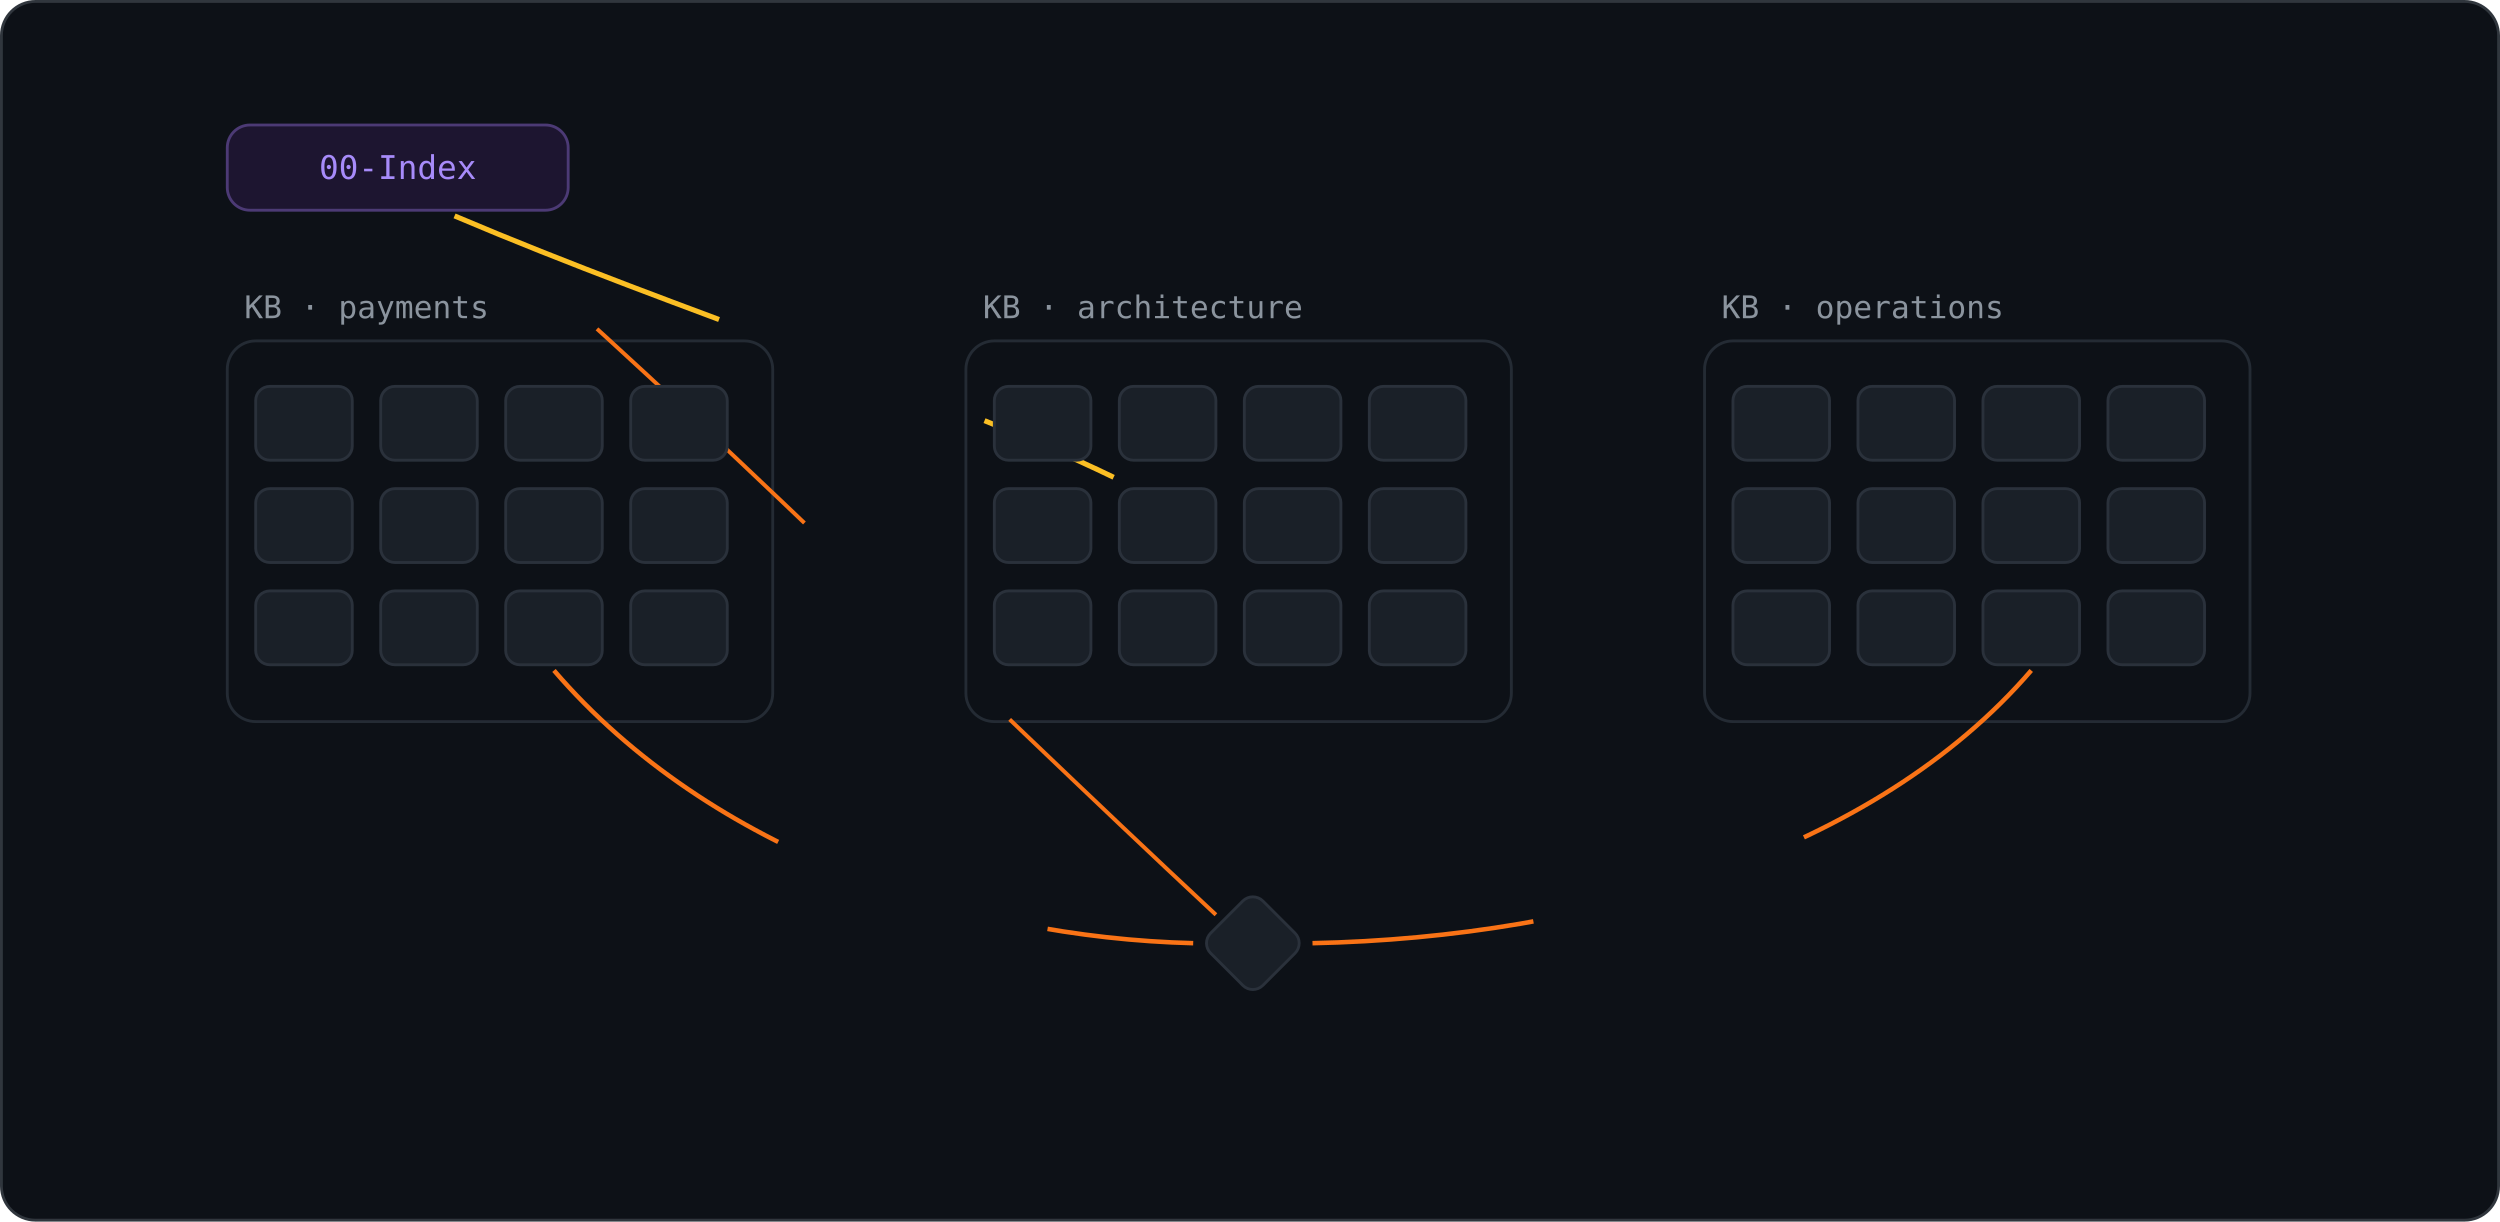
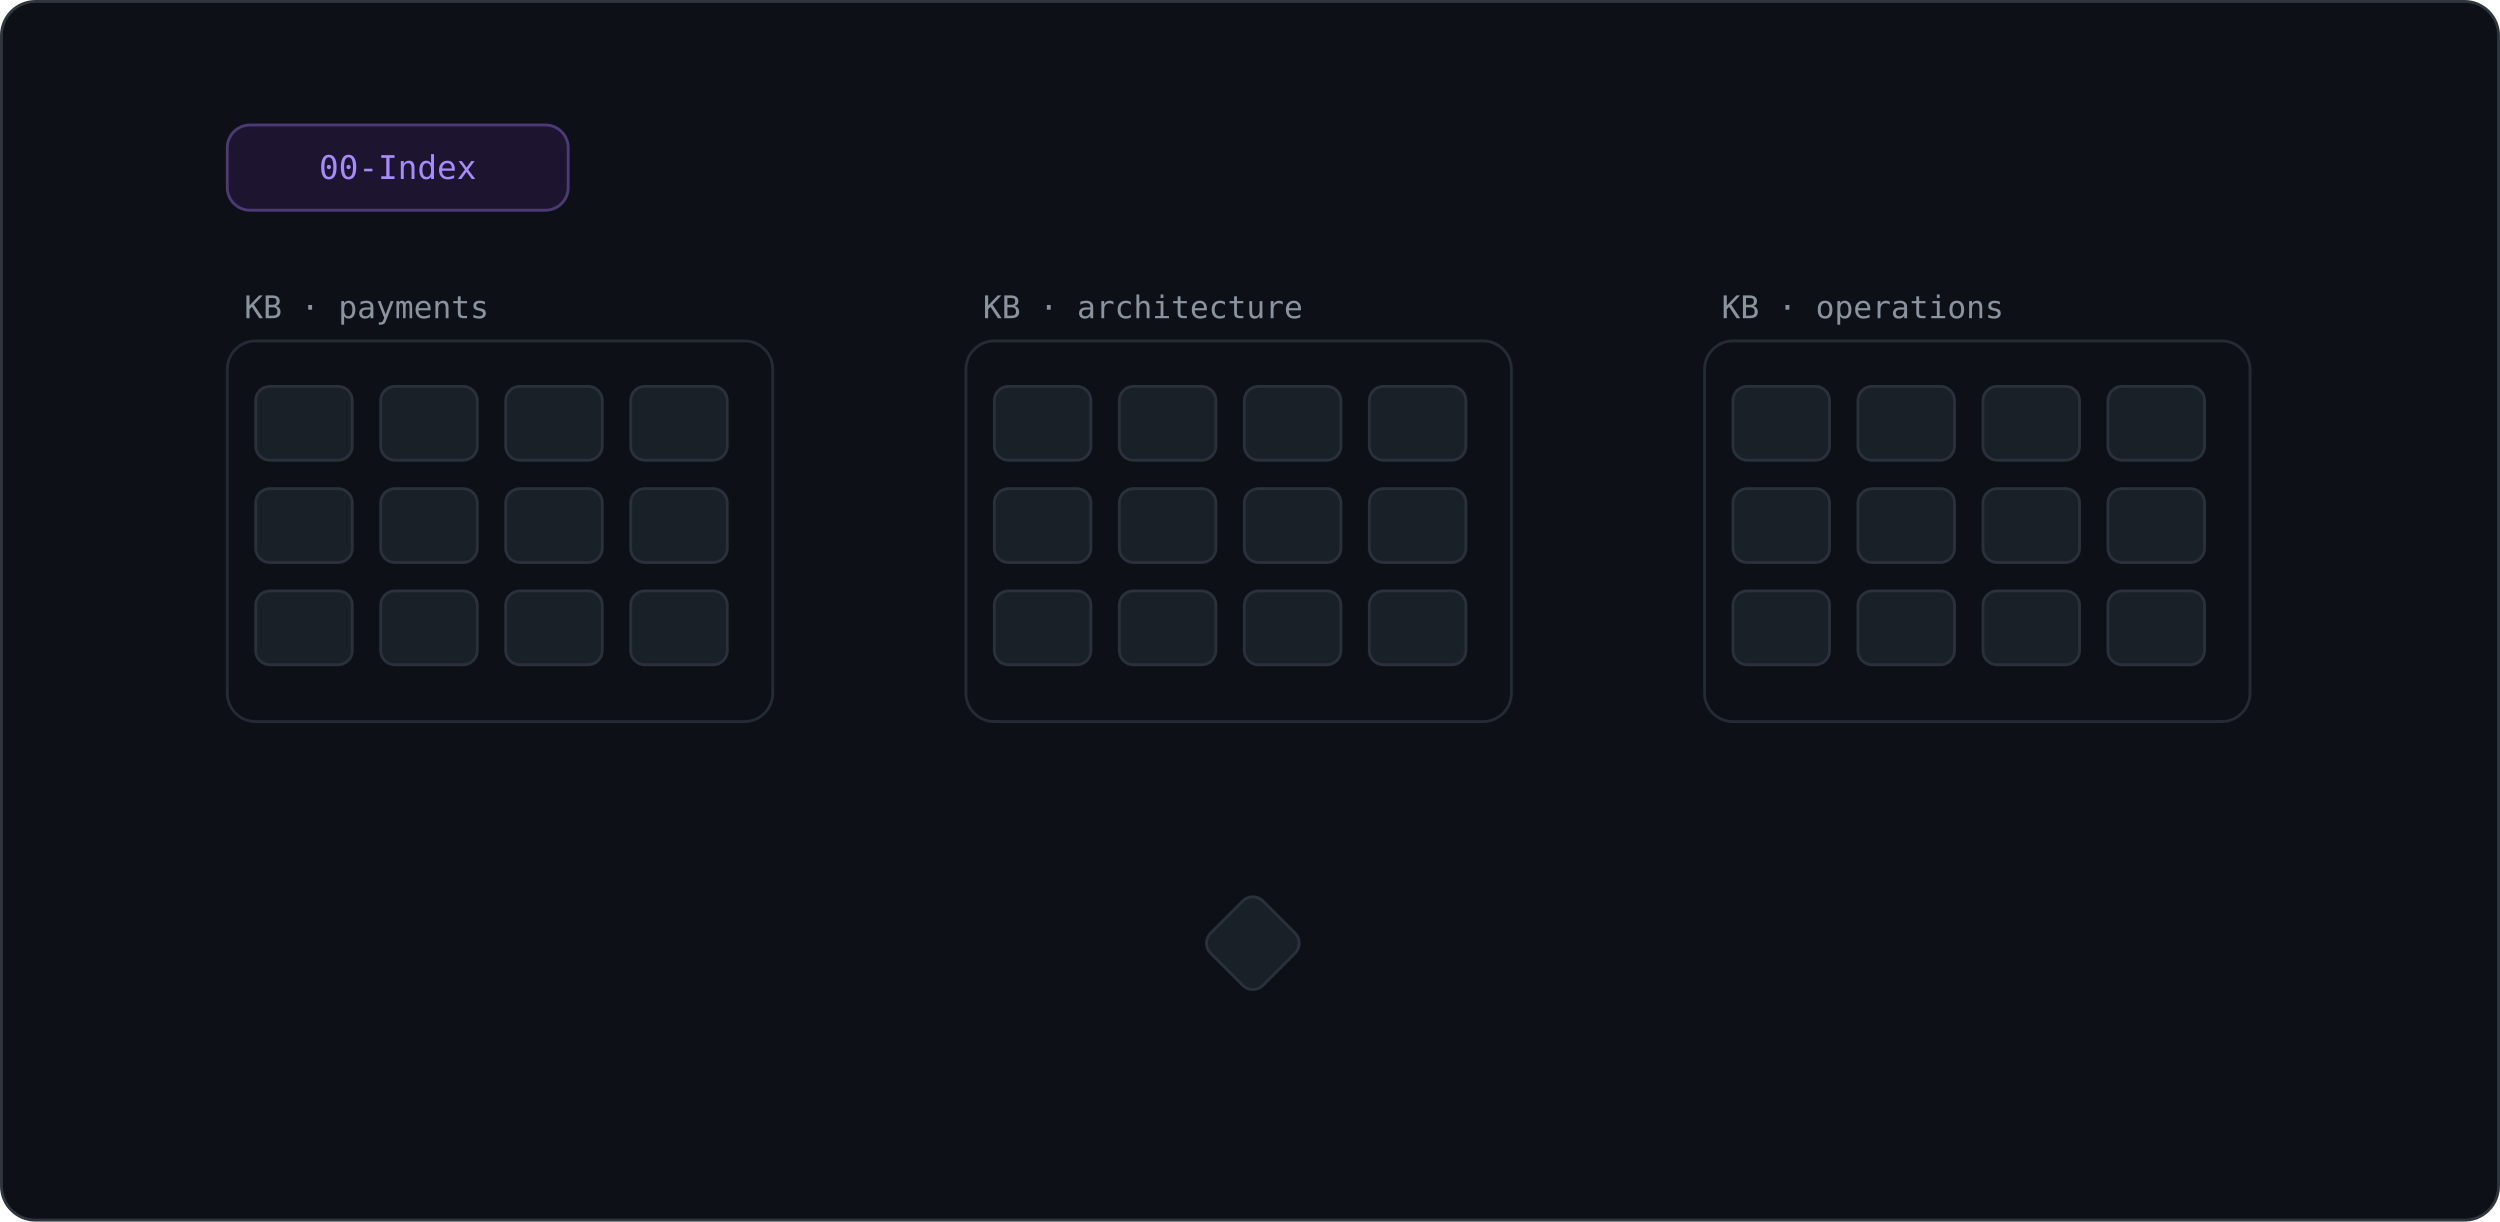
<svg xmlns="http://www.w3.org/2000/svg" viewBox="0 0 880 430" font-family="-apple-system,'Segoe UI',Roboto,Helvetica,Arial,sans-serif">
  <style>
    .m { font-family: ui-monospace, SFMono-Regular, Menlo, Consolas, monospace; }
    .kbl { fill: #8b949e; font-size: 11px; }
    /* phase A — retrieval (0-30%) */
-     .arc { stroke-dasharray:100; animation: arc 15s infinite; }
-     @keyframes arc { 0%,4%{stroke-dashoffset:100;opacity:1} 11%{stroke-dashoffset:0;opacity:1} 26%{stroke-dashoffset:0;opacity:1} 30%,100%{stroke-dashoffset:0;opacity:0} }
    .idx { animation: idx 15s infinite; }
    @keyframes idx { 0%{fill:#1d1530;stroke:#4c3a75} 3%,26%{fill:#2c1f4d;stroke:#a78bfa} 30%,50%{fill:#1d1530;stroke:#4c3a75} 53%,60%{fill:#2c1f4d;stroke:#a78bfa} 64%,100%{fill:#1d1530;stroke:#4c3a75} }
    .hot { animation: hot 15s infinite; }
    @keyframes hot { 0%,10%{fill:#1a2028;stroke:#2a313b} 13%,25%{fill:#fbbf24;stroke:#fbbf24} 30%,95%{fill:#3b2410;stroke:#7c2d12} 98%,100%{fill:#1a2028;stroke:#2a313b} }
    .warm { animation: warm 15s infinite; }
    @keyframes warm { 0%,12%{fill:#1a2028;stroke:#2a313b} 15%,24%{fill:#7c2d12;stroke:#f97316} 29%,95%{fill:#2a1c10;stroke:#4a3a20} 98%,100%{fill:#1a2028;stroke:#2a313b} }
    /* phase B — synthesis (33-60%) */
    .sw1 { animation: sw1 15s infinite; } .sw2 { animation: sw2 15s infinite; }
    @keyframes sw1 { 0%,33%{fill:#1a2028;stroke:#2a313b} 36%,57%{fill:#7c2d12;stroke:#f97316} 61%,100%{fill:#1a2028;stroke:#2a313b} }
    @keyframes sw2 { 0%,34%{fill:#1a2028;stroke:#2a313b} 37%,57%{fill:#7c2d12;stroke:#f97316} 61%,100%{fill:#1a2028;stroke:#2a313b} }
-     .syn1 { stroke-dasharray:100; animation: syn1 15s infinite; }
-     .syn2 { stroke-dasharray:100; animation: syn2 15s infinite; }
-     @keyframes syn1 { 0%,36%{stroke-dashoffset:100;opacity:1} 43%{stroke-dashoffset:0} 57%{stroke-dashoffset:0;opacity:1} 62%,95%{stroke-dashoffset:0;opacity:.35} 98%,100%{stroke-dashoffset:0;opacity:0} }
-     @keyframes syn2 { 0%,38%{stroke-dashoffset:100;opacity:1} 45%{stroke-dashoffset:0} 57%{stroke-dashoffset:0;opacity:1} 62%,95%{stroke-dashoffset:0;opacity:.35} 98%,100%{stroke-dashoffset:0;opacity:0} }
    .synnode { animation: synnode 15s infinite; }
    @keyframes synnode { 0%,44%{opacity:0;fill:#1a2028;stroke:#2a313b} 48%,57%{opacity:1;fill:#fbbf24;stroke:#fbbf24} 62%,95%{opacity:1;fill:#2a1f10;stroke:#f97316} 98%,100%{opacity:0;fill:#1a2028;stroke:#2a313b} }
    .synlbl { animation: synlbl 15s infinite; }
    @keyframes synlbl { 0%,46%{opacity:0} 50%,58%{opacity:1} 62%,100%{opacity:0} }
-     .idxline { stroke-dasharray:100; animation: idxline 15s infinite; }
-     @keyframes idxline { 0%,50%{stroke-dashoffset:100;opacity:0} 51%{opacity:.85} 55%{stroke-dashoffset:0;opacity:.8} 62%,95%{stroke-dashoffset:0;opacity:.45} 98%,100%{stroke-dashoffset:0;opacity:0} }
    .plusrow { animation: plusrow 15s infinite; }
    @keyframes plusrow { 0%,53%{opacity:0} 55%,95%{opacity:1} 98%,100%{opacity:0} }
    /* phase C — lint (63-97%) */
    .scan { animation: scan 15s infinite; }
    @keyframes scan { 0%,64%{transform:translateX(0);opacity:0} 66%{opacity:.7} 86%{transform:translateX(720px);opacity:.7} 88%,100%{transform:translateX(720px);opacity:0} }
    .rot1 { animation: rot1 15s infinite; } .rot2 { animation: rot2 15s infinite; }
    @keyframes rot1 { 0%,62%{fill:#1a2028;stroke:#2a313b} 64%{fill:#3d1214;stroke:#f85149} 67%{fill:#2a1012;stroke:#a03030} 70%{fill:#3d1214;stroke:#f85149} 72%,95%{fill:#12271a;stroke:#3fb950} 98%,100%{fill:#1a2028;stroke:#2a313b} }
    @keyframes rot2 { 0%,62%{fill:#1a2028;stroke:#2a313b} 65%{fill:#3d1214;stroke:#f85149} 69%{fill:#2a1012;stroke:#a03030} 73%{fill:#3d1214;stroke:#f85149} 77%{fill:#3d1214;stroke:#f85149} 82%,95%{fill:#12271a;stroke:#3fb950} 98%,100%{fill:#1a2028;stroke:#2a313b} }
    .fx1 { animation: fx1 15s infinite; } .fk1 { animation: fk1 15s infinite; }
    @keyframes fx1 { 0%,66%{opacity:0} 68%,70%{opacity:1} 72%,100%{opacity:0} }
    @keyframes fk1 { 0%,71%{opacity:0} 73%,94%{opacity:1} 97%,100%{opacity:0} }
    .fx2 { animation: fx2 15s infinite; } .fk2 { animation: fk2 15s infinite; }
    @keyframes fx2 { 0%,76%{opacity:0} 78%,80%{opacity:1} 82%,100%{opacity:0} }
    @keyframes fk2 { 0%,81%{opacity:0} 83%,94%{opacity:1} 97%,100%{opacity:0} }
    /* captions */
    .capA { animation: capA 15s infinite; } .capB { animation: capB 15s infinite; } .capC { animation: capC 15s infinite; }
    @keyframes capA { 0%,1%{opacity:0} 4%,27%{opacity:1} 31%,100%{opacity:0} }
    @keyframes capB { 0%,33%{opacity:0} 37%,57%{opacity:1} 61%,100%{opacity:0} }
    @keyframes capC { 0%,63%{opacity:0} 67%,94%{opacity:1} 98%,100%{opacity:0} }
  </style>
  <rect x="0.5" y="0.5" width="879" height="429" rx="12" fill="#0d1117" stroke="#30363d" />
  <defs>
    <rect id="c" width="34" height="26" rx="5" />
  </defs>
  <rect class="idx" x="80" y="44" width="120" height="30" rx="8" fill="#1d1530" stroke="#4c3a75" />
  <text class="m" x="140" y="63" font-size="11.5" fill="#a78bfa" text-anchor="middle">00-Index</text>
-   <path class="arc" pathLength="100" d="M 160 76 C 240 110, 330 138, 392 168" fill="none" stroke="#fbbf24" stroke-width="1.8" />
  <g stroke="#242b34" fill="none">
    <rect x="80" y="120" width="192" height="134" rx="10" />
    <rect x="340" y="120" width="192" height="134" rx="10" />
    <rect x="600" y="120" width="192" height="134" rx="10" />
  </g>
  <text class="m kbl" x="86" y="112">KB · payments</text>
  <text class="m kbl" x="346" y="112">KB · architecture</text>
  <text class="m kbl" x="606" y="112">KB · operations</text>
  <g fill="#1a2028" stroke="#2a313b">
    <use href="#c" x="90" y="136" />
    <use href="#c" x="134" y="136" />
    <use href="#c" x="178" y="136" />
    <use href="#c" x="90" y="172" />
    <use href="#c" x="134" y="172" />
    <use href="#c" x="178" y="172" />
    <use href="#c" x="222" y="172" />
    <use href="#c" x="90" y="208" />
    <use href="#c" x="134" y="208" />
    <use href="#c" x="222" y="208" />
    <use href="#c" x="350" y="136" />
    <use href="#c" x="438" y="136" />
    <use href="#c" x="482" y="136" />
    <use href="#c" x="482" y="172" />
    <use href="#c" x="350" y="208" />
    <use href="#c" x="394" y="208" />
    <use href="#c" x="438" y="208" />
    <use href="#c" x="482" y="208" />
    <use href="#c" x="610" y="136" />
    <use href="#c" x="698" y="136" />
    <use href="#c" x="742" y="136" />
    <use href="#c" x="610" y="172" />
    <use href="#c" x="654" y="172" />
    <use href="#c" x="698" y="172" />
    <use href="#c" x="742" y="172" />
    <use href="#c" x="610" y="208" />
    <use href="#c" x="654" y="208" />
    <use href="#c" x="742" y="208" />
  </g>
  <use class="hot" href="#c" x="394" y="172" fill="#1a2028" stroke="#2a313b" />
  <use class="warm" href="#c" x="350" y="172" fill="#1a2028" stroke="#2a313b" />
  <use class="warm" href="#c" x="438" y="172" fill="#1a2028" stroke="#2a313b" />
  <use class="warm" href="#c" x="394" y="136" fill="#1a2028" stroke="#2a313b" />
  <use class="sw1" href="#c" x="178" y="208" fill="#1a2028" stroke="#2a313b" />
  <use class="sw2" href="#c" x="698" y="208" fill="#1a2028" stroke="#2a313b" />
-   <path class="syn1" pathLength="100" d="M 195 236 C 250 300, 340 330, 420 332" fill="none" stroke="#f97316" stroke-width="1.6" />
-   <path class="syn2" pathLength="100" d="M 715 236 C 660 300, 560 330, 462 332" fill="none" stroke="#f97316" stroke-width="1.6" />
-   <path class="idxline" pathLength="100" d="M 428 322 C 340 240, 240 140, 172 82" fill="none" stroke="#f97316" stroke-width="1.4" />
  <text class="m plusrow" x="210" y="64" font-size="11" fill="#fbbf24" opacity="0">+1 row</text>
  <g transform="translate(441 332) rotate(45)">
    <rect class="synnode" x="-13" y="-13" width="26" height="26" rx="5" fill="#1a2028" stroke="#2a313b" />
  </g>
  <text class="m synlbl" x="441" y="372" font-size="11" fill="#fbbf24" text-anchor="middle" opacity="0">synthesis doc: knowledge neither KB holds alone, now indexed</text>
  <use class="rot1" href="#c" x="222" y="136" fill="#1a2028" stroke="#2a313b" />
  <use class="rot2" href="#c" x="654" y="136" fill="#1a2028" stroke="#2a313b" />
  <g class="scan" opacity="0">
    <rect x="76" y="36" width="3" height="228" rx="1.5" fill="#67e8f9" />
  </g>
  <text class="m fx1" x="239" y="130" font-size="12" fill="#f85149" text-anchor="middle" opacity="0">✕ broken link</text>
  <text class="m fk1" x="239" y="130" font-size="12" fill="#3fb950" text-anchor="middle" opacity="0">✓ fixed</text>
  <text class="m fx2" x="671" y="130" font-size="12" fill="#f85149" text-anchor="middle" opacity="0">✕ stale</text>
  <text class="m fk2" x="671" y="130" font-size="12" fill="#3fb950" text-anchor="middle" opacity="0">✓ re-verified</text>
  <g font-size="12">
    <text class="m capA" x="80" y="404" fill="#fbbf24" opacity="0">① retrieval: a routed read heats exactly the docs needed, nothing else</text>
    <text class="m capB" x="80" y="404" fill="#f97316" opacity="0">② synthesis: distant docs combine, and the new doc is indexed on the spot</text>
    <text class="m capC" x="80" y="404" fill="#67e8f9" opacity="0">③ integrity lint: rot is found and fixed before an agent trusts it</text>
  </g>
</svg>
